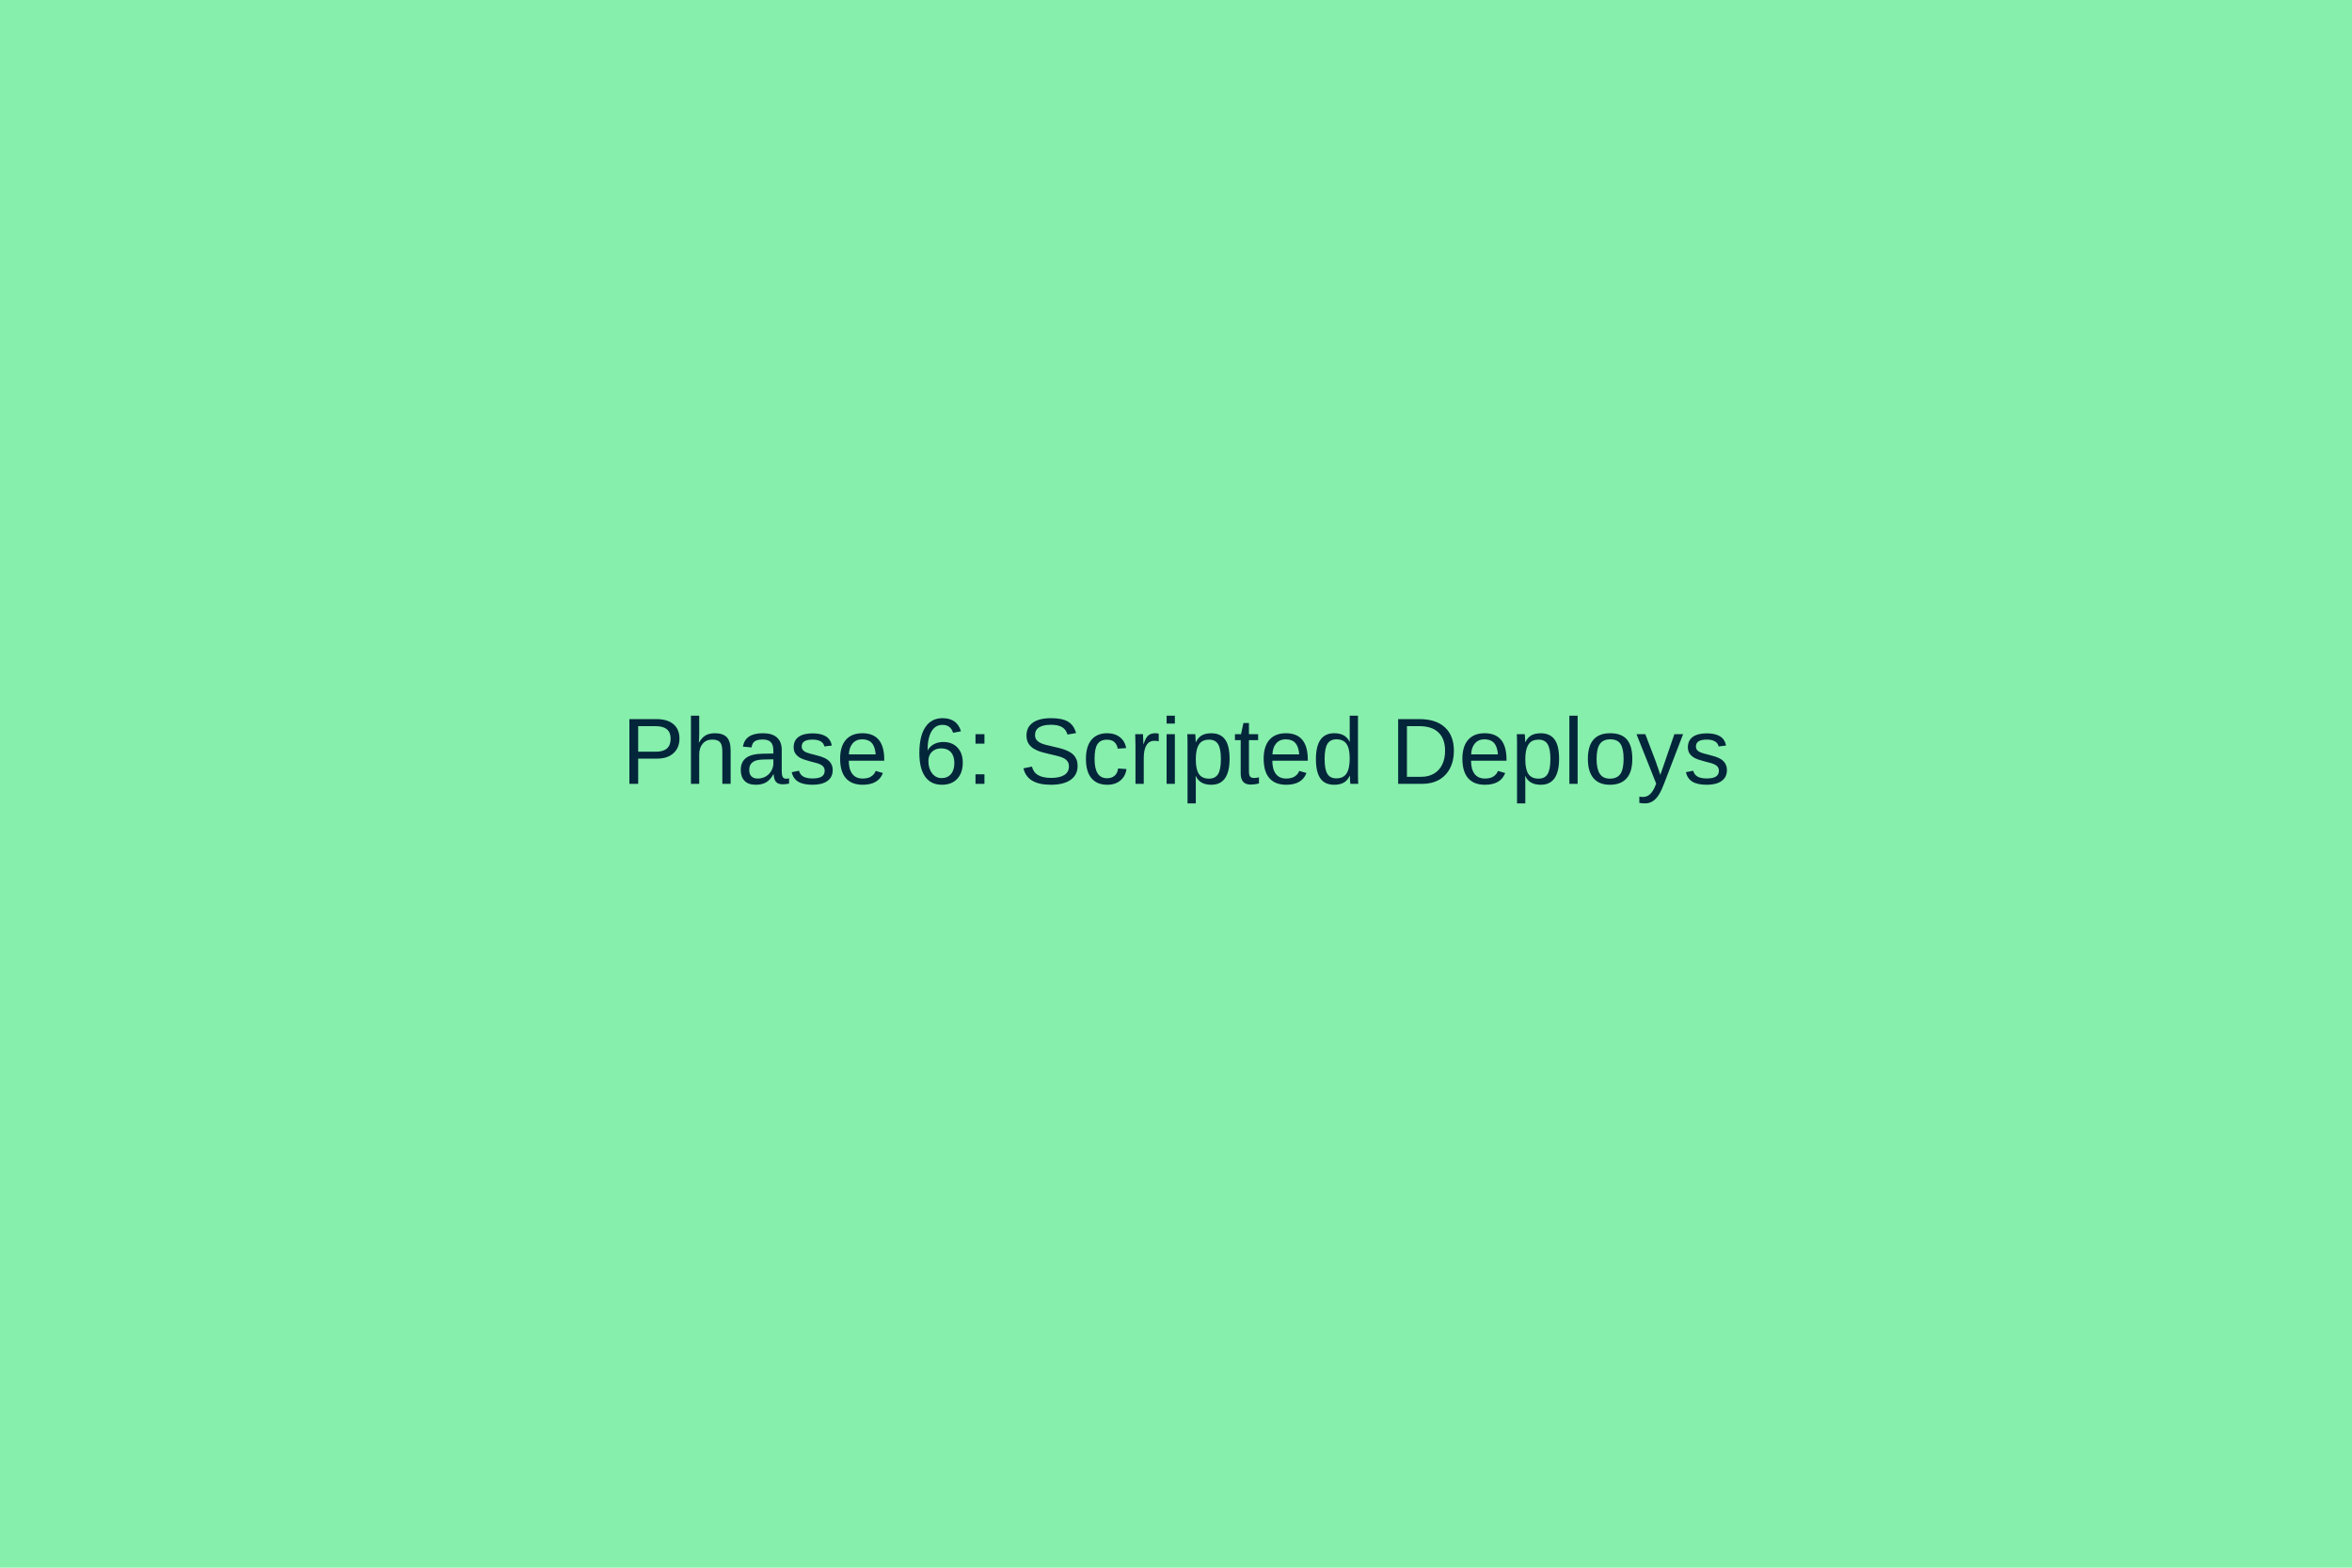
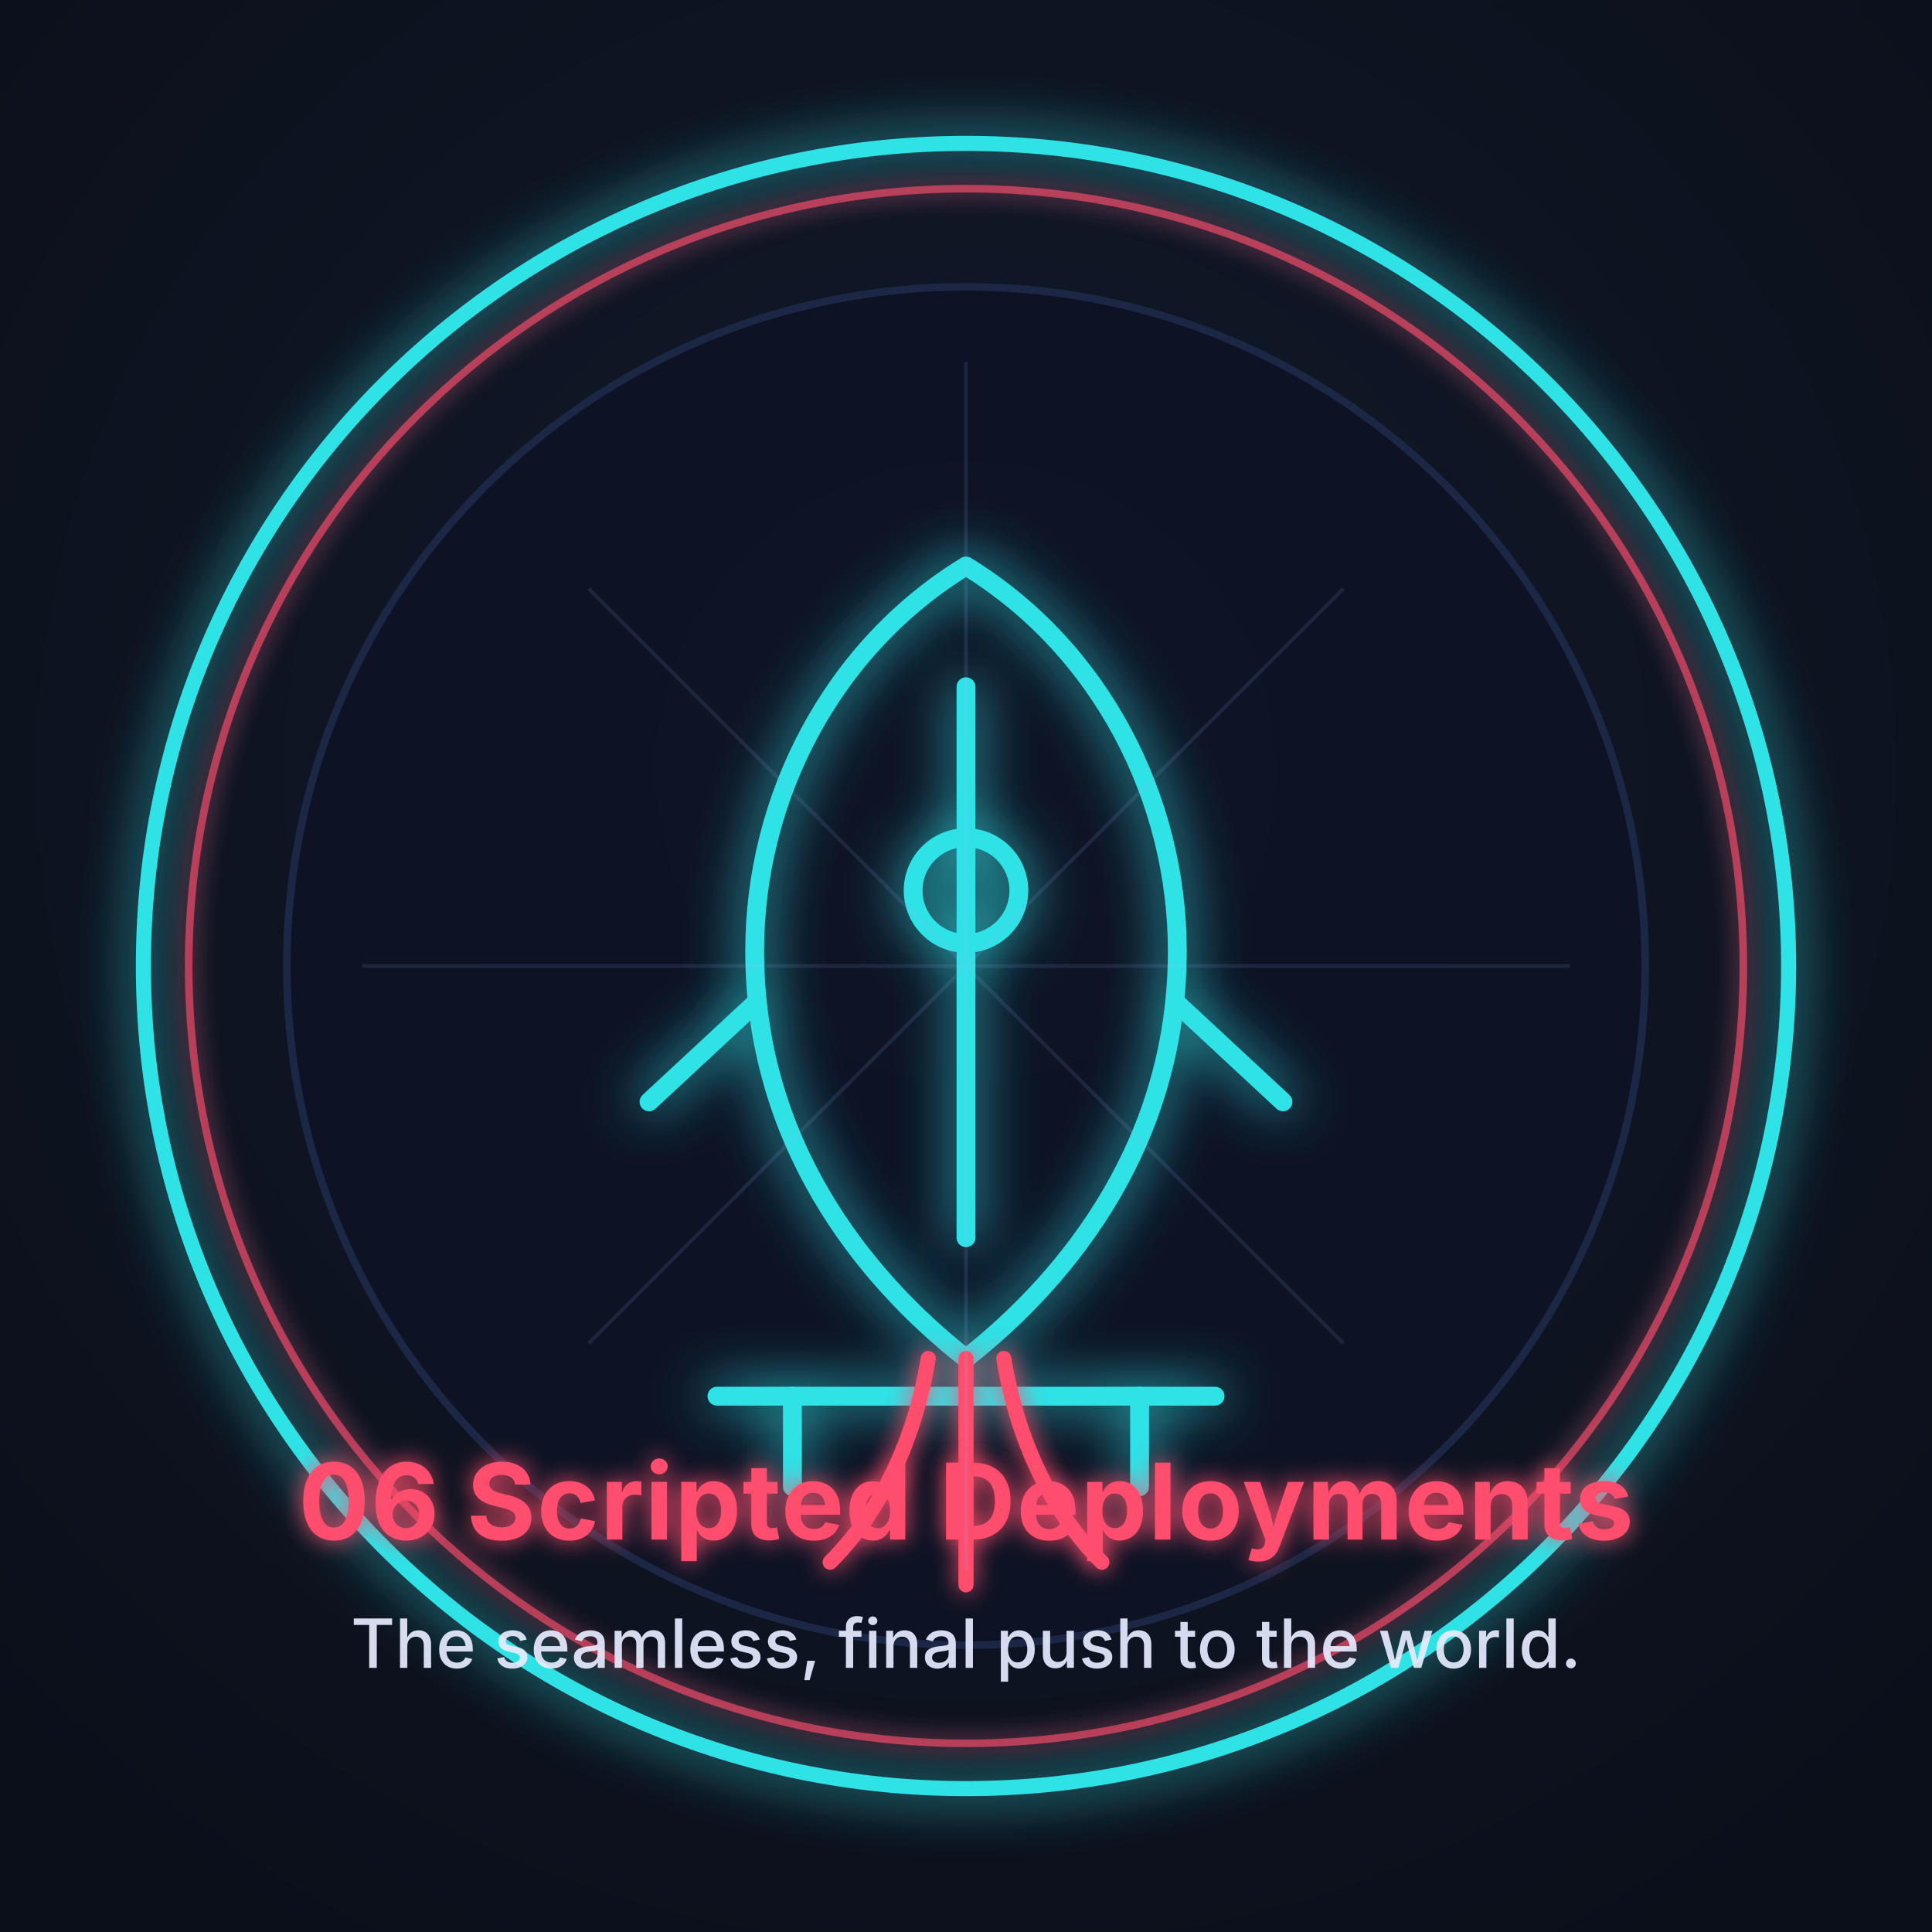
- <svg xmlns="http://www.w3.org/2000/svg" width="1200" height="800">
-   <rect width="100%" height="100%" fill="#86efac" />
-   <text x="50%" y="50%" alignment-baseline="middle" text-anchor="middle" font-family="Arial" font-size="48" fill="#04263a">Phase 6: Scripted Deploys</text>
+ <svg xmlns="http://www.w3.org/2000/svg" width="512" height="512" viewBox="0 0 512 512">
+   <defs>
+     <radialGradient id="g" cx="50%" cy="40%" r="70%">
+       <stop offset="0%" stop-color="#121a2b" />
+       <stop offset="100%" stop-color="#0b0f1a" />
+     </radialGradient>
+     <filter id="glowA" x="-50%" y="-50%" width="200%" height="200%">
+       <feGaussianBlur stdDeviation="3" result="b" />
+       <feMerge>
+         <feMergeNode in="b" />
+         <feMergeNode in="SourceGraphic" />
+       </feMerge>
+     </filter>
+     <filter id="glowB" x="-50%" y="-50%" width="200%" height="200%">
+       <feGaussianBlur stdDeviation="7" result="b" />
+       <feColorMatrix in="b" type="matrix" values="1 0 0 0 0                 0 1 0 0 0                 0 0 1 0 0                 0 0 0 0.65 0" />
+       <feMerge>
+         <feMergeNode in="b" />
+         <feMergeNode in="SourceGraphic" />
+       </feMerge>
+     </filter>
+     <style>
+       .title { font-family: Inter, ui-sans-serif, system-ui, -apple-system, Segoe UI, Roboto, Helvetica, Arial; font-size: 28px; font-weight: 700; letter-spacing: 0.3px; }
+       .subtitle { font-family: Inter, ui-sans-serif, system-ui, -apple-system, Segoe UI, Roboto, Helvetica, Arial; font-size: 18px; font-weight: 500; opacity: 0.92; }
+     </style>
+   </defs>
+   <rect x="0" y="0" width="512" height="512" fill="url(#g)" />
+   <circle cx="256" cy="256" r="218" fill="none" stroke="#2de2e6" stroke-width="4" filter="url(#glowB)" />
+   <circle cx="256" cy="256" r="206" fill="none" stroke="#ff4d6d" stroke-width="2" opacity="0.7" filter="url(#glowA)" />
+   <circle cx="256" cy="256" r="180" fill="#0d1324" opacity="0.85" />
+   <circle cx="256" cy="256" r="180" fill="none" stroke="#1b2745" stroke-width="2" />
+   <g filter="url(#glowB)" stroke="#2de2e6" stroke-width="5" fill="none" stroke-linecap="round" stroke-linejoin="round">
+     <path d="M256 150            C292 172 312 212 312 252            C312 302 284 338 256 360            C228 338 200 302 200 252            C200 212 220 172 256 150 Z" />
+     <path d="M256 182 V328" />
+     <circle cx="256" cy="236" r="14" />
+     <path d="M200 266 L172 292" />
+     <path d="M312 266 L340 292" />
+     <path d="M190 370 H322" />
+     <path d="M210 370 V394" />
+     <path d="M302 370 V394" />
+   </g>
+   <g filter="url(#glowA)" stroke="#ff4d6d" stroke-width="4" fill="none" stroke-linecap="round" stroke-linejoin="round">
+     <path d="M246 360 C242 384 232 402 220 414" />
+     <path d="M266 360 C270 384 280 402 292 414" />
+     <path d="M256 360 C256 388 256 404 256 420" />
+   </g>
+   <text x="256" y="408" text-anchor="middle" fill="#ff4d6d" class="title" filter="url(#glowA)">06 Scripted Deployments</text>
+   <text x="256" y="442" text-anchor="middle" fill="#e7ecff" class="subtitle">The seamless, final push to the world.</text>
+   <g opacity="0.12">
+     <path d="M96 256 H416" stroke="#9fb0ff" stroke-width="1" />
+     <path d="M256 96 V416" stroke="#9fb0ff" stroke-width="1" />
+     <path d="M156 156 L356 356" stroke="#9fb0ff" stroke-width="1" />
+     <path d="M356 156 L156 356" stroke="#9fb0ff" stroke-width="1" />
+   </g>
</svg>
